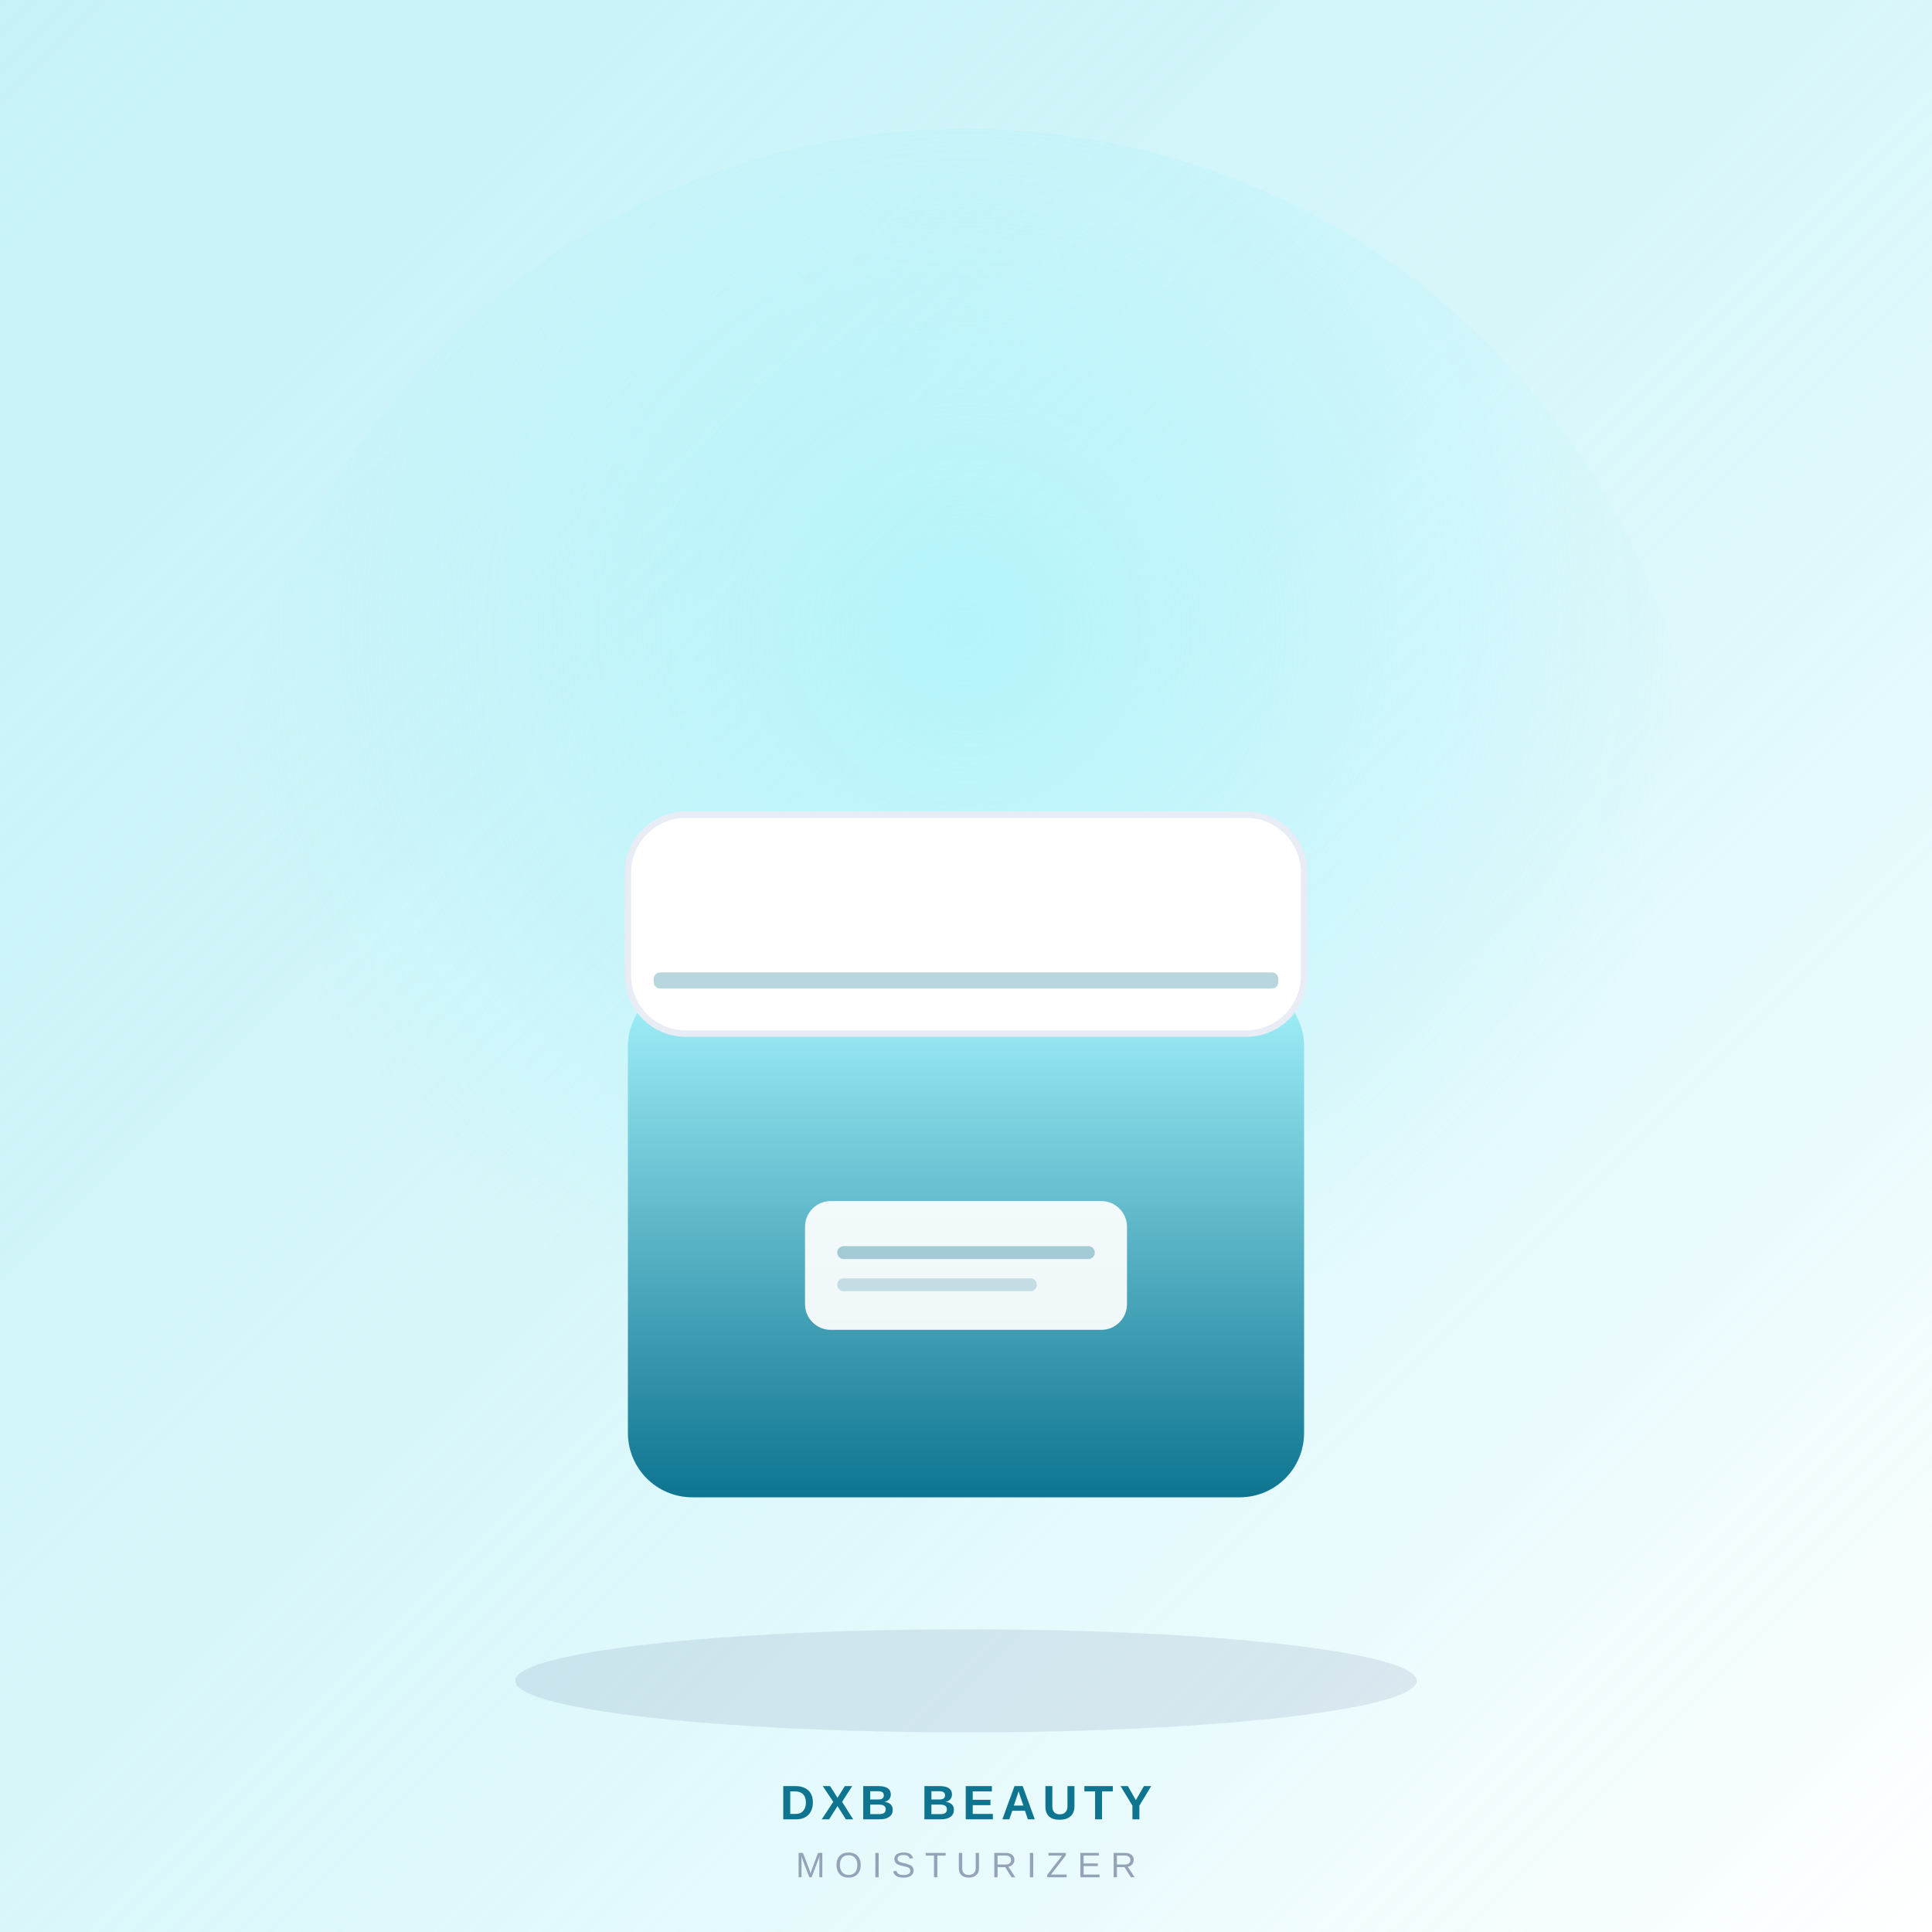
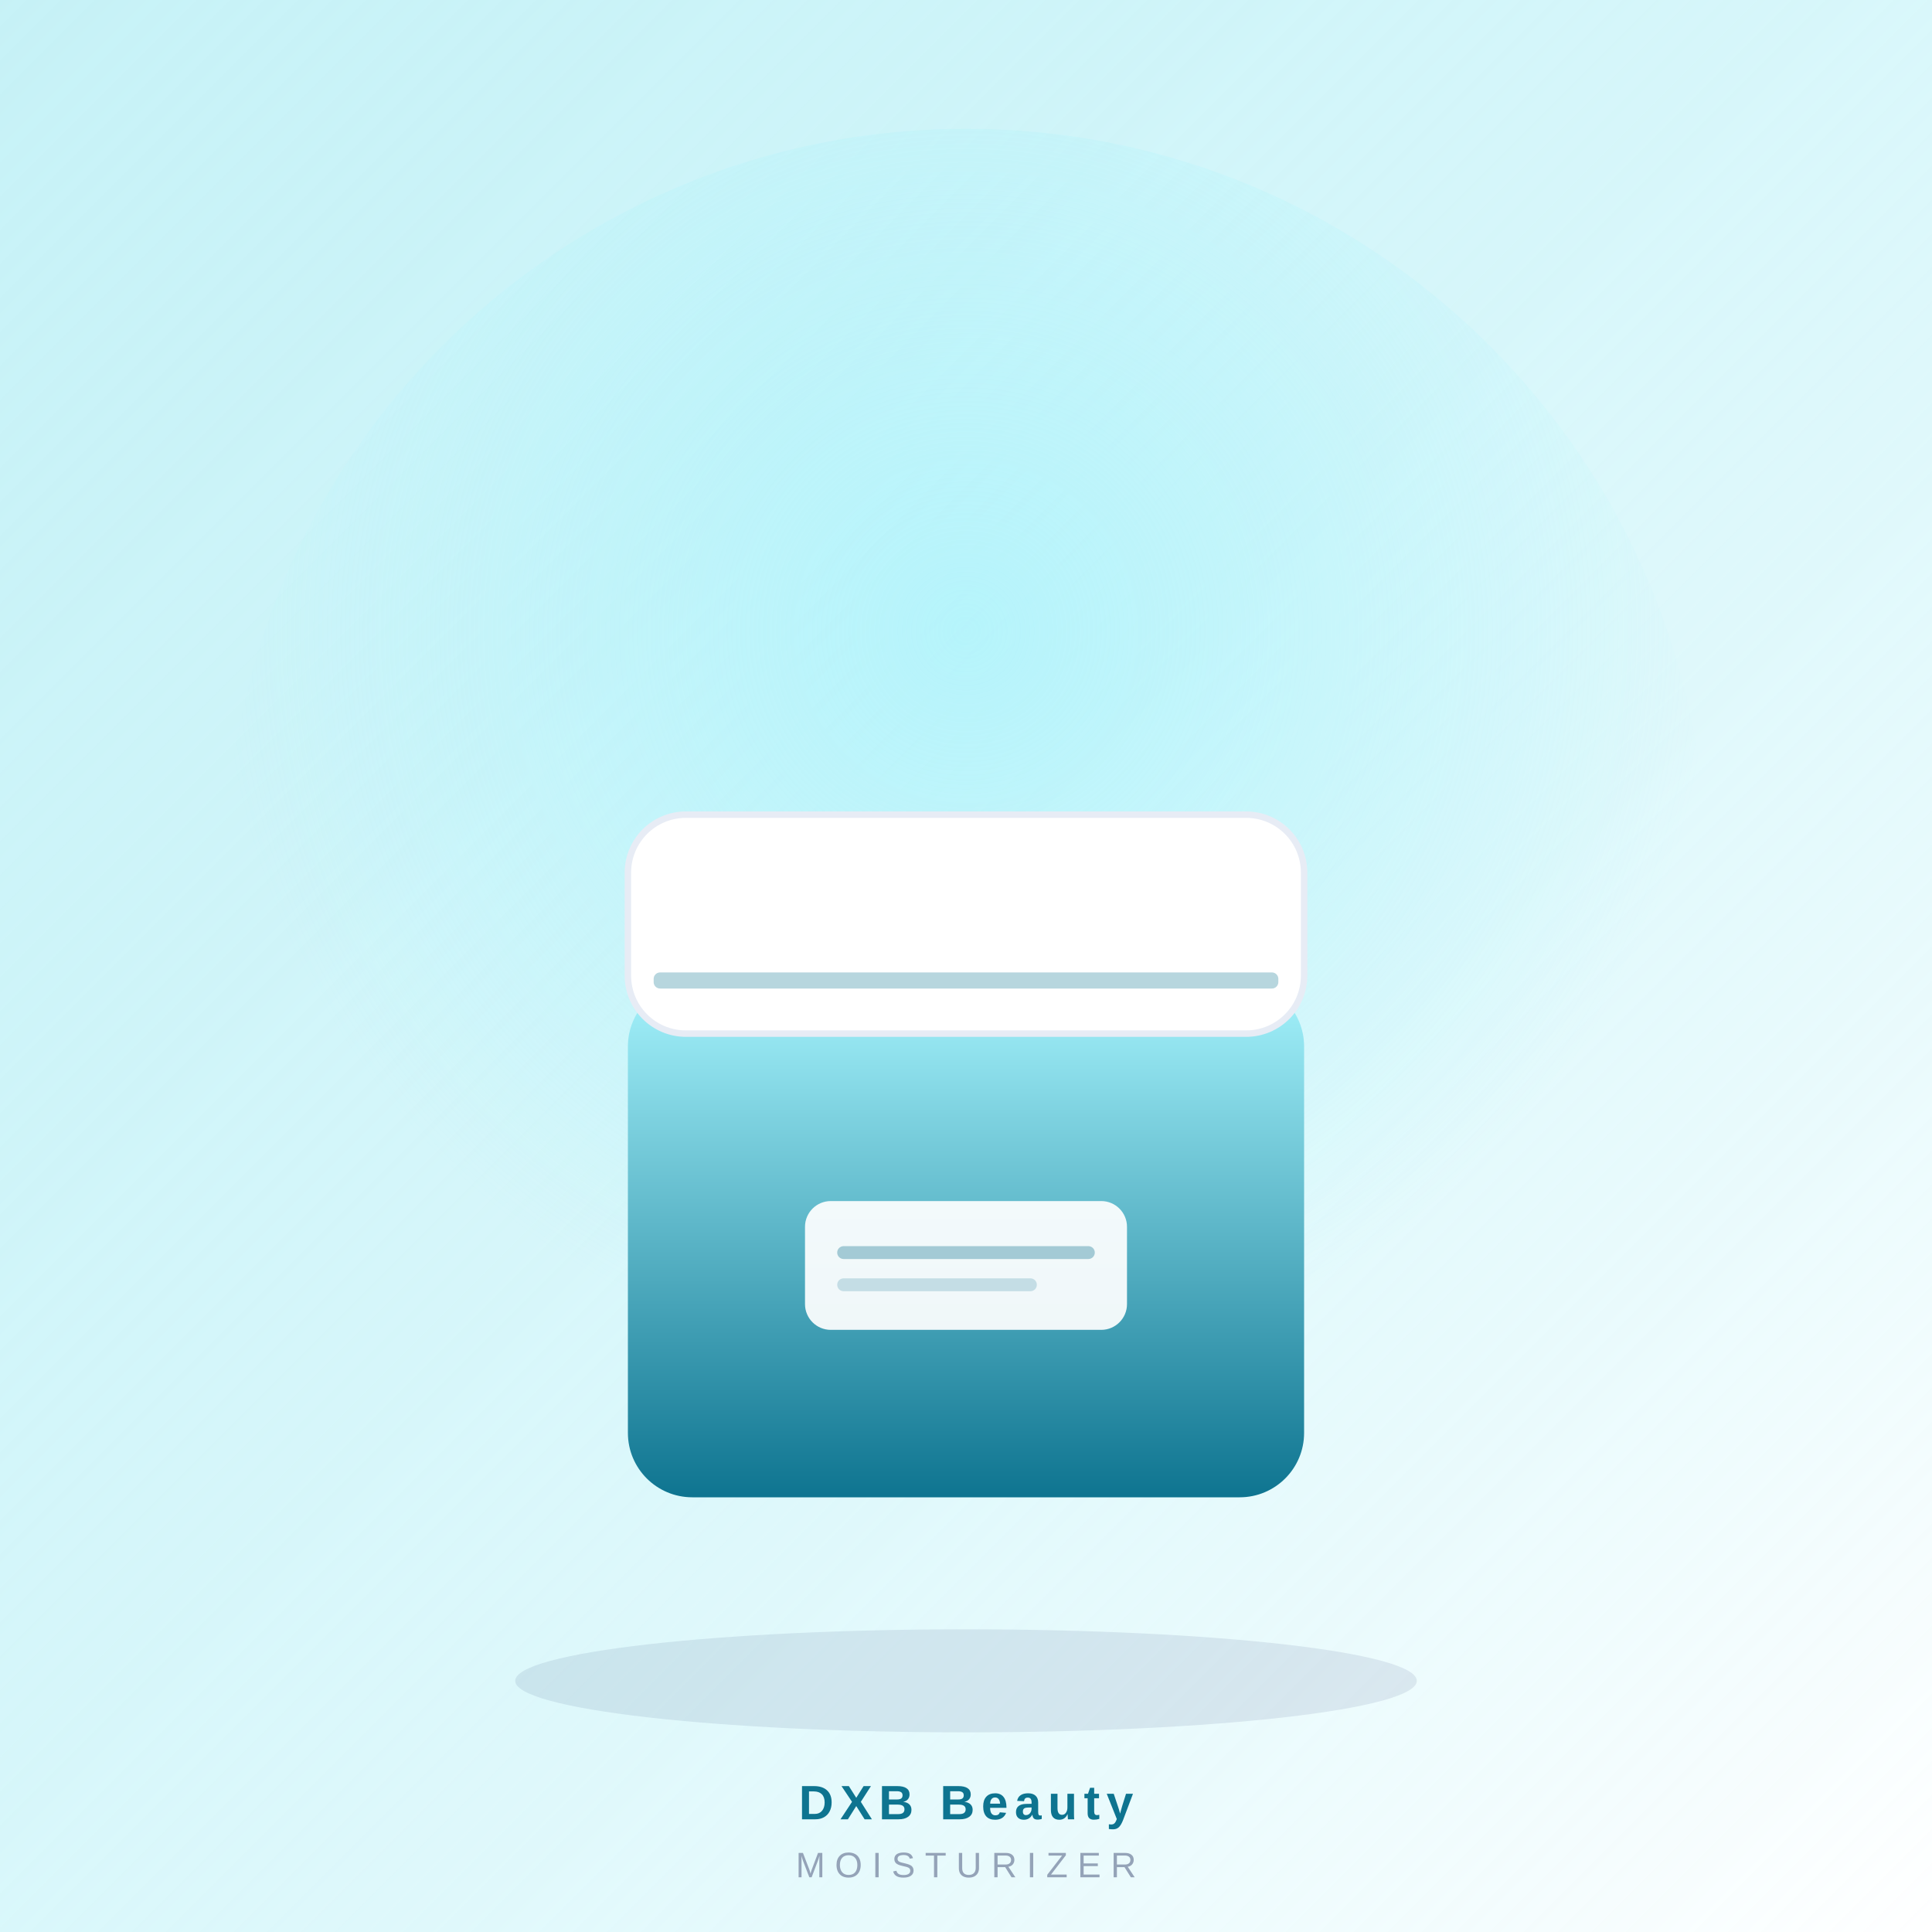
<svg xmlns="http://www.w3.org/2000/svg" width="600" height="600" viewBox="0 0 600 600">
  <defs>
    <linearGradient id="bg" x1="0" y1="0" x2="1" y2="1">
      <stop offset="0%" stop-color="#a5f3fc" stop-opacity="0.55" />
      <stop offset="100%" stop-color="#ffffff" />
    </linearGradient>
    <linearGradient id="body" x1="0" y1="0" x2="0" y2="1">
      <stop offset="0%" stop-color="#a5f3fc" />
      <stop offset="100%" stop-color="#0e7490" />
    </linearGradient>
    <radialGradient id="spot" cx="50%" cy="34%" r="50%">
      <stop offset="0%" stop-color="#a5f3fc" stop-opacity="0.65" />
      <stop offset="100%" stop-color="#a5f3fc" stop-opacity="0" />
    </radialGradient>
  </defs>
  <rect width="600" height="600" fill="url(#bg)" />
  <ellipse cx="300" cy="270" rx="230" ry="230" fill="url(#spot)" />
  <ellipse cx="300" cy="522" rx="140" ry="16" fill="#0f2064" opacity="0.09" />
  <rect x="195" y="305" width="210" height="160" rx="20" fill="url(#body)" />
  <rect x="195" y="253" width="210" height="68" rx="18" fill="#ffffff" stroke="#e7ecf5" stroke-width="2" />
  <rect x="203" y="302" width="194" height="5" rx="2" fill="#0e7490" opacity="0.3" />
  <rect x="250" y="373" width="100" height="40" rx="8" fill="#ffffff" opacity="0.92" />
  <rect x="260" y="387" width="80" height="4" rx="2" fill="#0e7490" opacity="0.35" />
  <rect x="260" y="397" width="62" height="4" rx="2" fill="#0e7490" opacity="0.2" />
-   <text x="300" y="565" text-anchor="middle" font-family="Arial, sans-serif" font-size="15" font-weight="700" letter-spacing="2" fill="#0e7490">DXB BEAUTY</text>
+   <text x="300" y="565" text-anchor="middle" font-family="Arial, sans-serif" font-size="15" font-weight="700" letter-spacing="2" fill="#0e7490">DXB Beauty</text>
  <text x="300" y="583" text-anchor="middle" font-family="Arial, sans-serif" font-size="11" letter-spacing="3" fill="#94a3b8">MOISTURIZER</text>
</svg>
